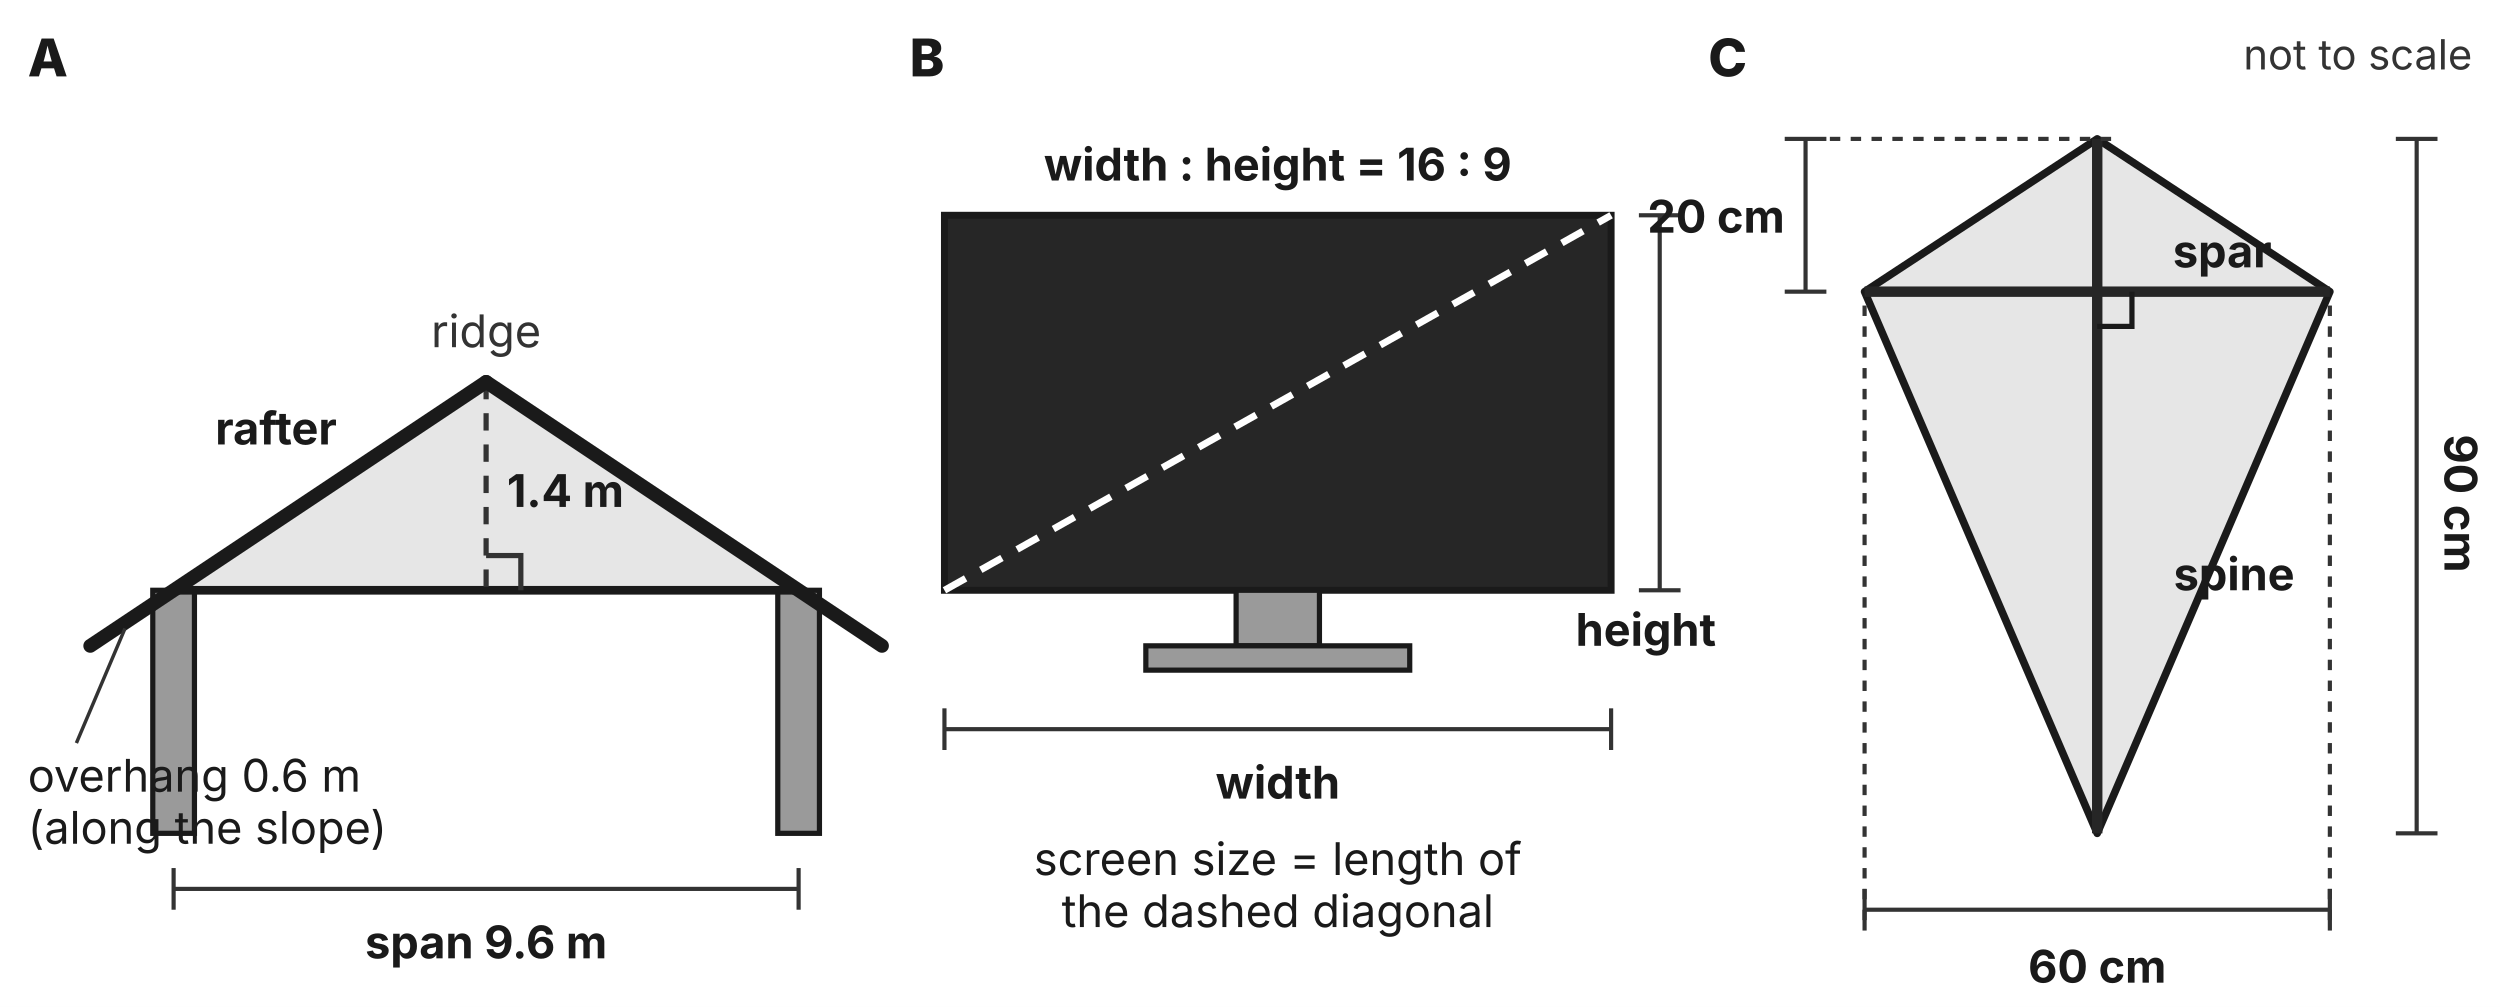
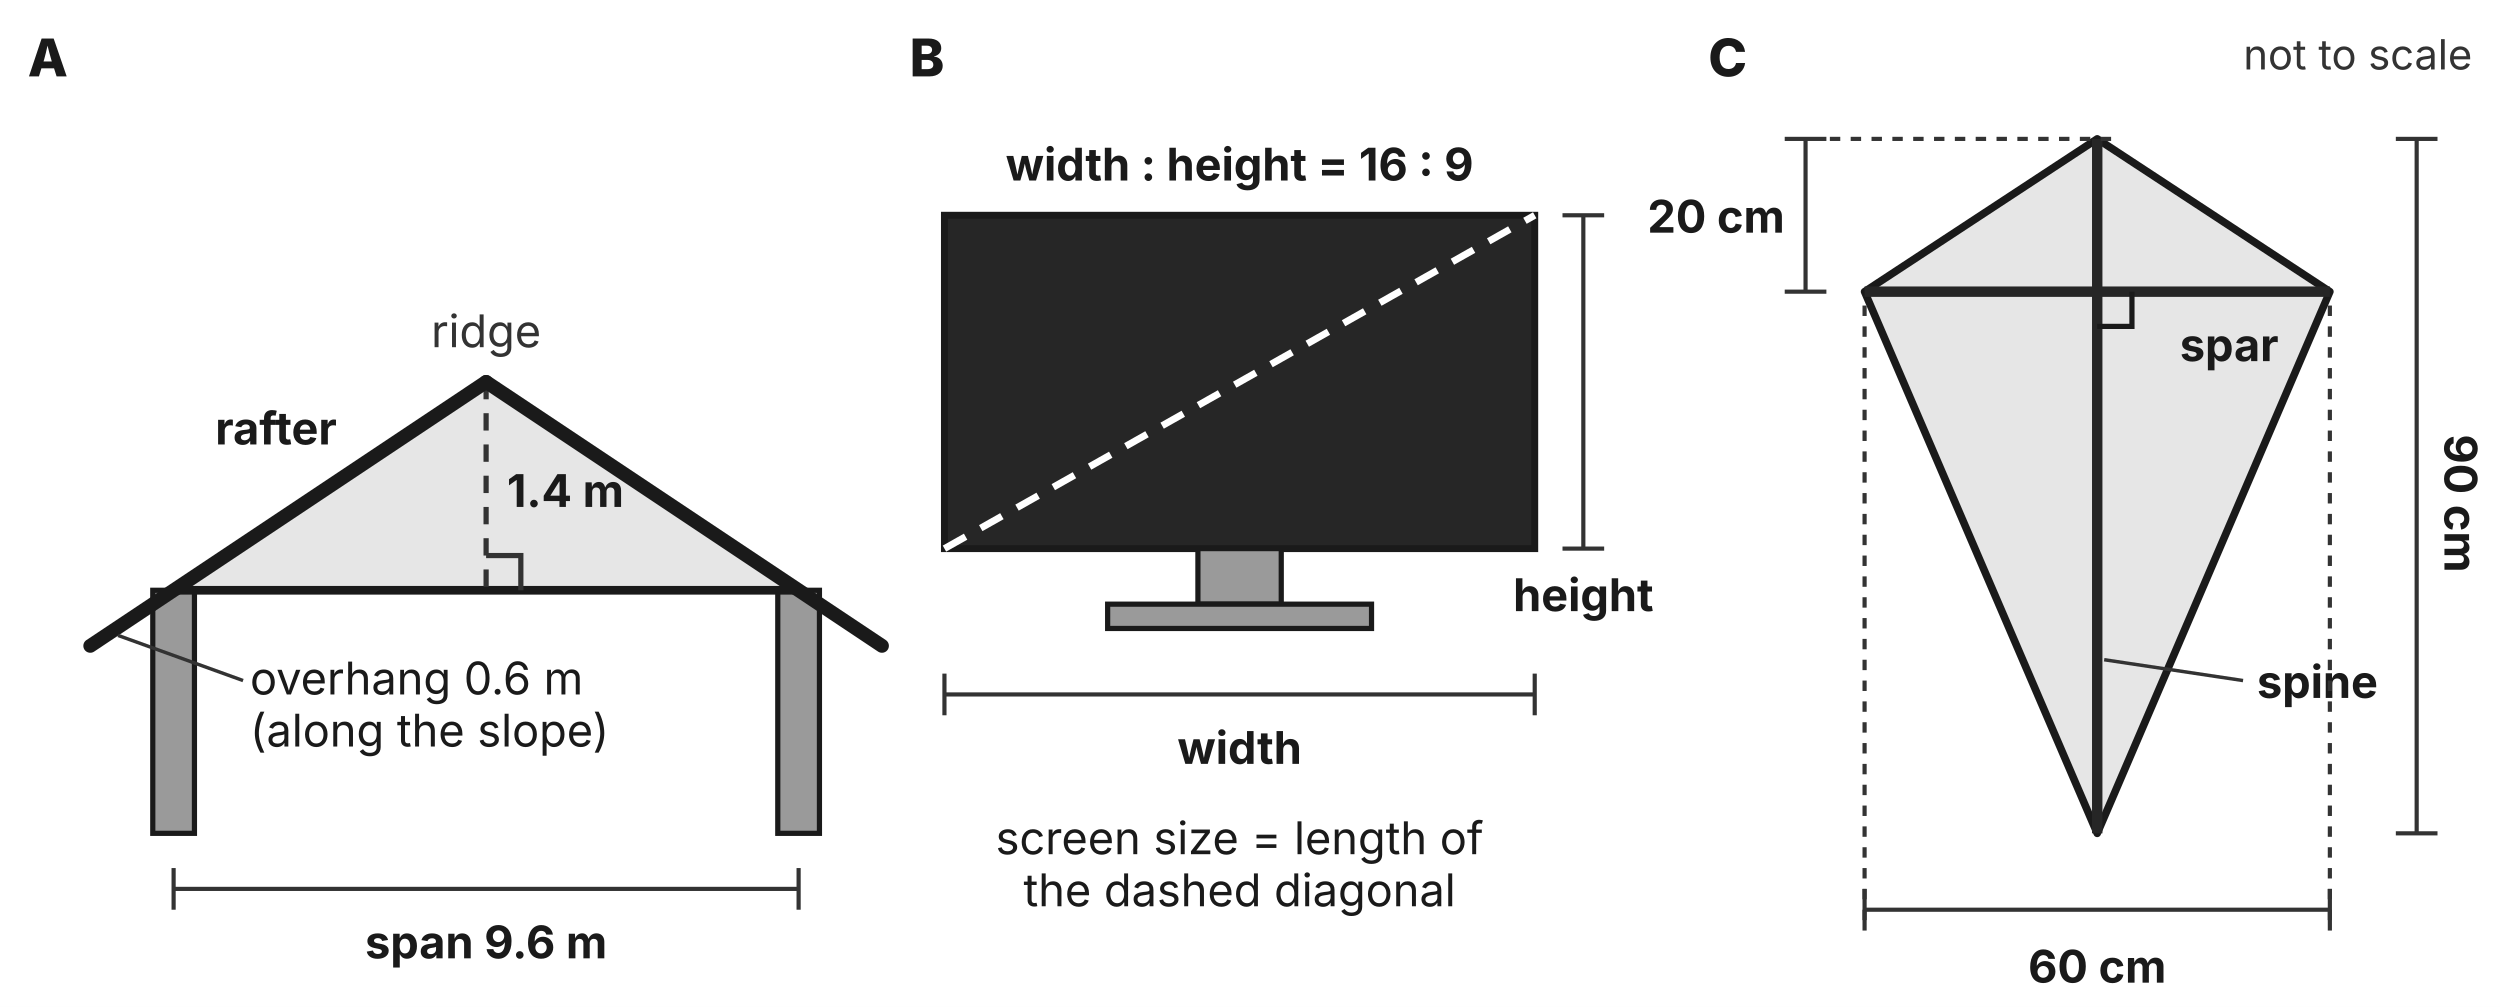
<svg xmlns="http://www.w3.org/2000/svg" viewBox="0 0 720 290" width="720" height="290" font-family="Inter, Arial, sans-serif" font-size="13">
  <rect width="720" height="290" fill="#ffffff" />
  <g font-weight="800" font-size="15" fill="#1a1a1a">
    <text x="8" y="22">A</text>
    <text x="262" y="22">B</text>
    <text x="492" y="22">C</text>
  </g>
  <text x="712" y="20" text-anchor="end" font-size="12" fill="#333333">not to scale</text>
  <rect x="44" y="170" width="12" height="70" fill="#9a9a9a" stroke="#1a1a1a" stroke-width="1.5" />
  <rect x="224" y="170" width="12" height="70" fill="#9a9a9a" stroke="#1a1a1a" stroke-width="1.5" />
  <polygon points="50,170 140,110 230,170" fill="#e6e6e6" stroke="none" />
  <line x1="50" y1="170" x2="230" y2="170" stroke="#1a1a1a" stroke-width="2.5" />
  <line x1="140" y1="110" x2="140" y2="170" stroke="#333333" stroke-width="1.5" stroke-dasharray="5 4" />
  <path d="M140,160 L150,160 L150,170" fill="none" stroke="#333333" stroke-width="1.5" />
  <g stroke="#1a1a1a" stroke-width="4" stroke-linecap="round">
    <line x1="140" y1="110" x2="26" y2="186" />
    <line x1="140" y1="110" x2="254" y2="186" />
  </g>
  <text x="146" y="146" font-weight="700" fill="#1a1a1a">1.4 m</text>
  <text x="140" y="100" text-anchor="middle" fill="#333333">ridge</text>
  <g stroke="#333333" stroke-width="1.2">
    <line x1="50" y1="256" x2="230" y2="256" />
    <line x1="50" y1="250" x2="50" y2="262" />
    <line x1="230" y1="250" x2="230" y2="262" />
  </g>
  <text x="140" y="276" text-anchor="middle" font-weight="700" fill="#1a1a1a">span 9.6 m</text>
-   <line x1="36" y1="181" x2="22" y2="214" stroke="#333333" stroke-width="1" />
-   <text x="8" y="228" fill="#1a1a1a">overhang 0.6 m</text>
-   <text x="8" y="243" fill="#1a1a1a">(along the slope)</text>
+   <line x1="34" y1="183" x2="70" y2="196" stroke="#333333" stroke-width="1" />
+   <text x="72" y="200" fill="#1a1a1a">overhang 0.6 m</text>
+   <text x="72" y="215" fill="#1a1a1a">(along the slope)</text>
  <text x="62" y="128" fill="#1a1a1a" font-weight="700">rafter</text>
-   <rect x="272" y="62" width="192" height="108" fill="#262626" stroke="#1a1a1a" stroke-width="2" />
-   <line x1="272" y1="170" x2="464" y2="62" stroke="#ffffff" stroke-width="2" stroke-dasharray="7 5" />
-   <rect x="356" y="170" width="24" height="16" fill="#9a9a9a" stroke="#1a1a1a" stroke-width="1.5" />
-   <rect x="330" y="186" width="76" height="7" fill="#9a9a9a" stroke="#1a1a1a" stroke-width="1.5" />
-   <text x="368" y="52" text-anchor="middle" font-weight="700" fill="#1a1a1a">width : height = 16 : 9</text>
+   <rect x="272" y="62" width="170" height="96" fill="#262626" stroke="#1a1a1a" stroke-width="2" />
+   <line x1="272" y1="158" x2="442" y2="62" stroke="#ffffff" stroke-width="2" stroke-dasharray="7 5" />
+   <rect x="345" y="158" width="24" height="16" fill="#9a9a9a" stroke="#1a1a1a" stroke-width="1.5" />
+   <rect x="319" y="174" width="76" height="7" fill="#9a9a9a" stroke="#1a1a1a" stroke-width="1.5" />
+   <text x="357" y="52" text-anchor="middle" font-weight="700" fill="#1a1a1a">width : height = 16 : 9</text>
  <g stroke="#333333" stroke-width="1.2">
-     <line x1="272" y1="210" x2="464" y2="210" />
-     <line x1="272" y1="204" x2="272" y2="216" />
-     <line x1="464" y1="204" x2="464" y2="216" />
-     <line x1="478" y1="62" x2="478" y2="170" />
-     <line x1="472" y1="62" x2="484" y2="62" />
-     <line x1="472" y1="170" x2="484" y2="170" />
+     <line x1="272" y1="200" x2="442" y2="200" />
+     <line x1="272" y1="194" x2="272" y2="206" />
+     <line x1="442" y1="194" x2="442" y2="206" />
+     <line x1="456" y1="62" x2="456" y2="158" />
+     <line x1="450" y1="62" x2="462" y2="62" />
+     <line x1="450" y1="158" x2="462" y2="158" />
  </g>
-   <text x="368" y="230" text-anchor="middle" fill="#1a1a1a" font-weight="700">width</text>
-   <text x="474" y="186" text-anchor="middle" fill="#1a1a1a" font-weight="700">height</text>
-   <text x="368" y="252" text-anchor="middle" fill="#1a1a1a">screen size = length of</text>
-   <text x="368" y="267" text-anchor="middle" fill="#1a1a1a">the dashed diagonal</text>
+   <text x="357" y="220" text-anchor="middle" fill="#1a1a1a" font-weight="700">width</text>
+   <text x="456" y="176" text-anchor="middle" fill="#1a1a1a" font-weight="700">height</text>
+   <text x="357" y="246" text-anchor="middle" fill="#1a1a1a">screen size = length of</text>
+   <text x="357" y="261" text-anchor="middle" fill="#1a1a1a">the dashed diagonal</text>
  <polygon points="604,40 671,84 604,240 537,84" fill="#e6e6e6" stroke="#1a1a1a" stroke-width="2.2" stroke-linejoin="round" />
  <g stroke="#262626" stroke-width="3">
    <line x1="604" y1="40" x2="604" y2="240" />
    <line x1="537" y1="84" x2="671" y2="84" />
  </g>
  <path d="M604,94 L614,94 L614,84" fill="none" stroke="#1a1a1a" stroke-width="1.5" />
-   <text x="640" y="77" text-anchor="middle" fill="#1a1a1a" font-weight="700">spar</text>
-   <text x="626" y="170" fill="#1a1a1a" font-weight="700">spine</text>
+   <text x="642" y="104" text-anchor="middle" fill="#1a1a1a" font-weight="700">spar</text>
+   <line x1="606" y1="190" x2="646" y2="196" stroke="#333333" stroke-width="1" />
+   <text x="650" y="201" fill="#1a1a1a" font-weight="700">spine</text>
  <g stroke="#333333" stroke-width="1.2">
    <line x1="537" y1="262" x2="671" y2="262" />
    <line x1="537" y1="256" x2="537" y2="268" />
    <line x1="671" y1="256" x2="671" y2="268" />
    <line x1="537" y1="88" x2="537" y2="268" stroke-dasharray="3 3" />
    <line x1="671" y1="88" x2="671" y2="268" stroke-dasharray="3 3" />
    <line x1="696" y1="40" x2="696" y2="240" />
    <line x1="690" y1="40" x2="702" y2="40" />
    <line x1="690" y1="240" x2="702" y2="240" />
    <line x1="520" y1="40" x2="520" y2="84" />
    <line x1="514" y1="40" x2="526" y2="40" />
    <line x1="514" y1="84" x2="526" y2="84" />
    <line x1="608" y1="40" x2="526" y2="40" stroke-dasharray="3 3" />
  </g>
  <text x="604" y="283" text-anchor="middle" fill="#1a1a1a" font-weight="700">60 cm</text>
  <text x="704" y="145" fill="#1a1a1a" font-weight="700" transform="rotate(90 704 145)" text-anchor="middle">90 cm</text>
  <text x="514" y="67" text-anchor="end" fill="#1a1a1a" font-weight="700">20 cm</text>
</svg>
